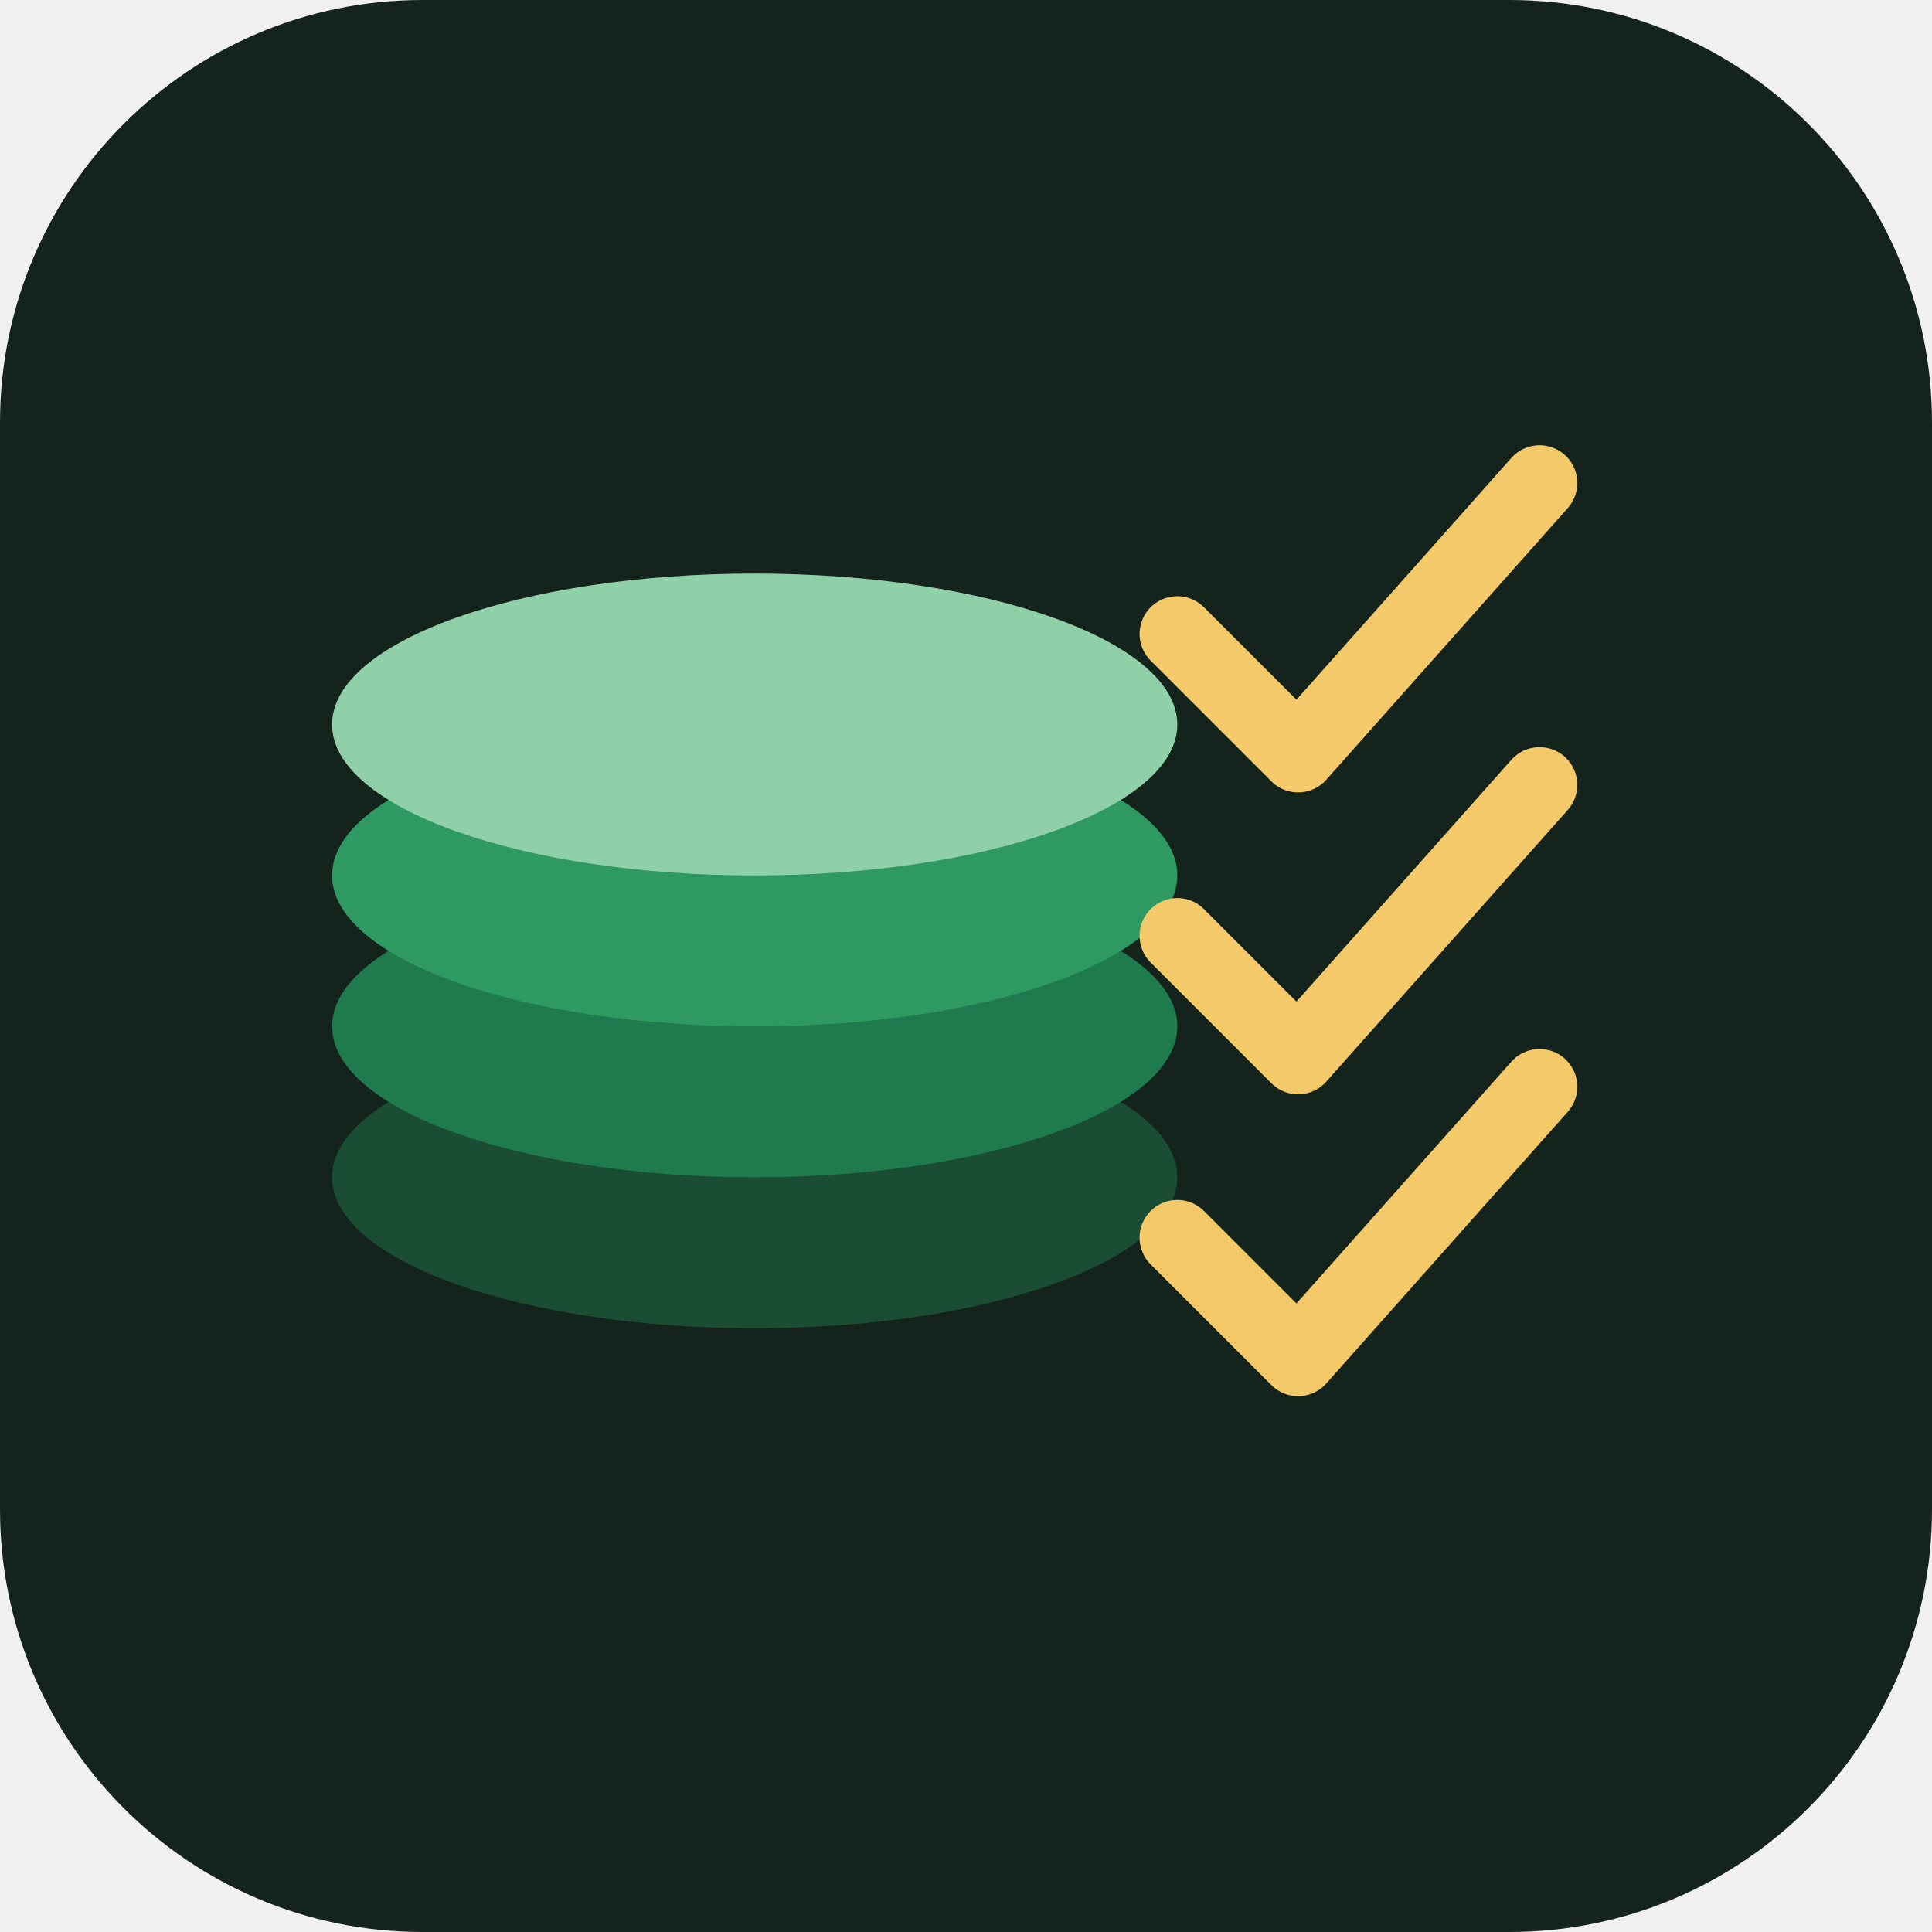
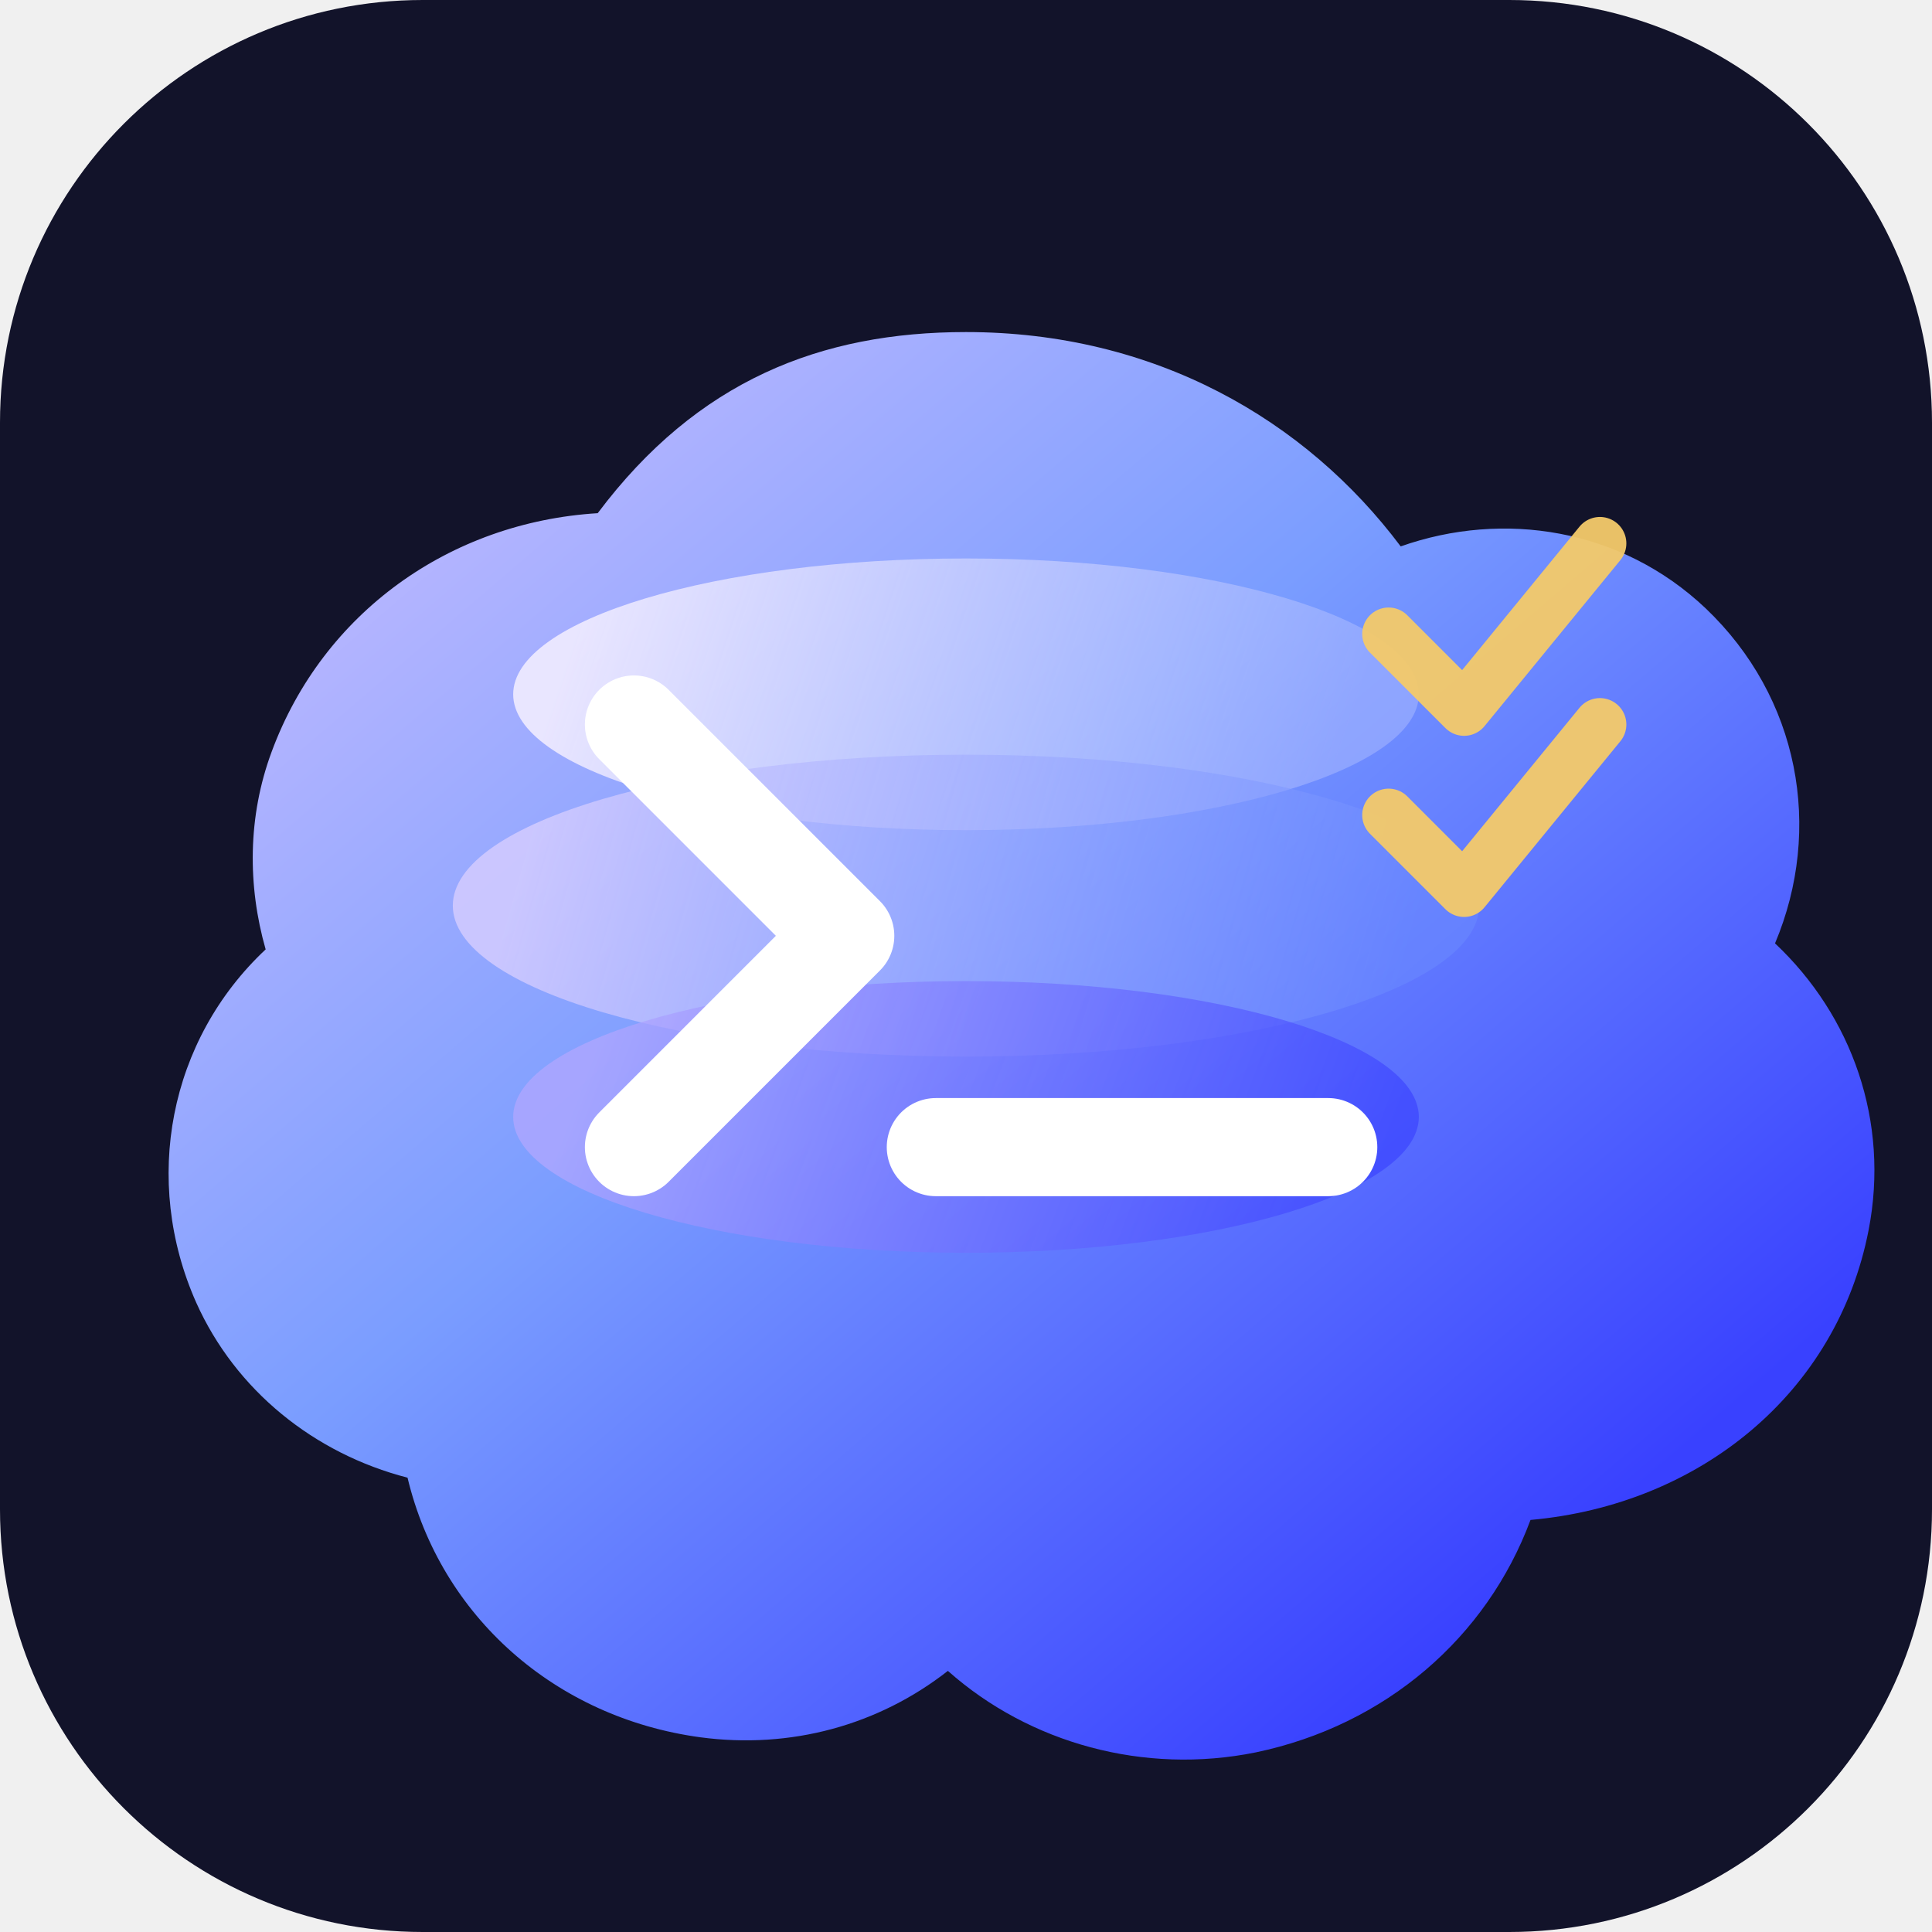
- <svg xmlns="http://www.w3.org/2000/svg" viewBox="0 0 128 128" role="img" aria-label="LayerFS for Codex parallel verify">
-   <rect width="128" height="128" rx="28" fill="#14241C" />
-   <ellipse cx="50" cy="78" rx="28" ry="10" fill="#1B4D34" />
-   <ellipse cx="50" cy="68" rx="28" ry="10" fill="#1F7A4D" />
-   <ellipse cx="50" cy="58" rx="28" ry="10" fill="#2E9A62" />
-   <ellipse cx="50" cy="48" rx="28" ry="10" fill="#8FD0A8" />
-   <path d="M78 42l8 8 16-18" fill="none" stroke="#F3C96A" stroke-width="5" stroke-linecap="round" stroke-linejoin="round" />
-   <path d="M78 62l8 8 16-18" fill="none" stroke="#F3C96A" stroke-width="5" stroke-linecap="round" stroke-linejoin="round" />
-   <path d="M78 82l8 8 16-18" fill="none" stroke="#F3C96A" stroke-width="5" stroke-linecap="round" stroke-linejoin="round" />
+ <svg xmlns="http://www.w3.org/2000/svg" viewBox="0 0 128 128" role="img" aria-label="Codex Parallel Verify for LayerFS">
+   <defs>
+     <linearGradient id="blob" x1="28" y1="22" x2="100" y2="106" gradientUnits="userSpaceOnUse">
+       <stop stop-color="#C4BBFF" />
+       <stop offset=".45" stop-color="#7A9DFF" />
+       <stop offset="1" stop-color="#3941FF" />
+     </linearGradient>
+     <linearGradient id="layerTop" x1="40" y1="36" x2="88" y2="52" gradientUnits="userSpaceOnUse">
+       <stop stop-color="#EDE9FF" stop-opacity=".95" />
+       <stop offset="1" stop-color="#A8B8FF" stop-opacity=".55" />
+     </linearGradient>
+     <linearGradient id="layerMid" x1="36" y1="52" x2="92" y2="68" gradientUnits="userSpaceOnUse">
+       <stop stop-color="#D4CCFF" stop-opacity=".85" />
+       <stop offset="1" stop-color="#6B8CFF" stop-opacity=".5" />
+     </linearGradient>
+     <linearGradient id="layerBot" x1="40" y1="68" x2="88" y2="86" gradientUnits="userSpaceOnUse">
+       <stop stop-color="#B1A7FF" stop-opacity=".75" />
+       <stop offset="1" stop-color="#3941FF" stop-opacity=".65" />
+     </linearGradient>
+   </defs>
+   <rect width="128" height="128" rx="28" fill="#12132A" />
+   <path fill="url(#blob)" d="     M64 22c12.5 0 22.5 5.8 28.8 14.2 6.8-2.4 14.6-1.2 20.2 4.1 6.2 5.9 7.8 14.6 4.6 22.2     5.1 4.8 7.6 11.8 6.2 19-2.1 10.8-11.2 18.2-22.4 19.2-2.9 7.8-9.6 13.6-18.2 15.4-7.4 1.5-15-.6-20.4-5.4     -4.6 3.6-10.4 5.2-16.4 4.4-9.6-1.3-17.2-8-19.4-17.2-6.2-1.6-11.4-5.8-14-11.6-3.6-8.1-1.8-17.4 4.6-23.4     -1.2-4.2-1.2-8.8.4-13.1 3.4-9.2 11.8-15.2 21.6-15.8C46.2 25.2 54.4 22 64 22z" />
+   <ellipse cx="64" cy="46" rx="30" ry="9" fill="url(#layerTop)" />
+   <ellipse cx="64" cy="60" rx="34" ry="10" fill="url(#layerMid)" />
+   <ellipse cx="64" cy="74" rx="30" ry="9" fill="url(#layerBot)" />
+   <g fill="none" stroke="#FFFFFF" stroke-width="6.5" stroke-linecap="round" stroke-linejoin="round">
+     <path d="M42 48 L56 62 L42 76" />
+     <path d="M62 76 H88" />
+   </g>
+   <g fill="none" stroke="#F3C96A" stroke-width="3.5" stroke-linecap="round" stroke-linejoin="round" opacity=".95">
+     <path d="M92 42 l5 5 9-11" />
+     <path d="M92 54 l5 5 9-11" />
+   </g>
</svg>
